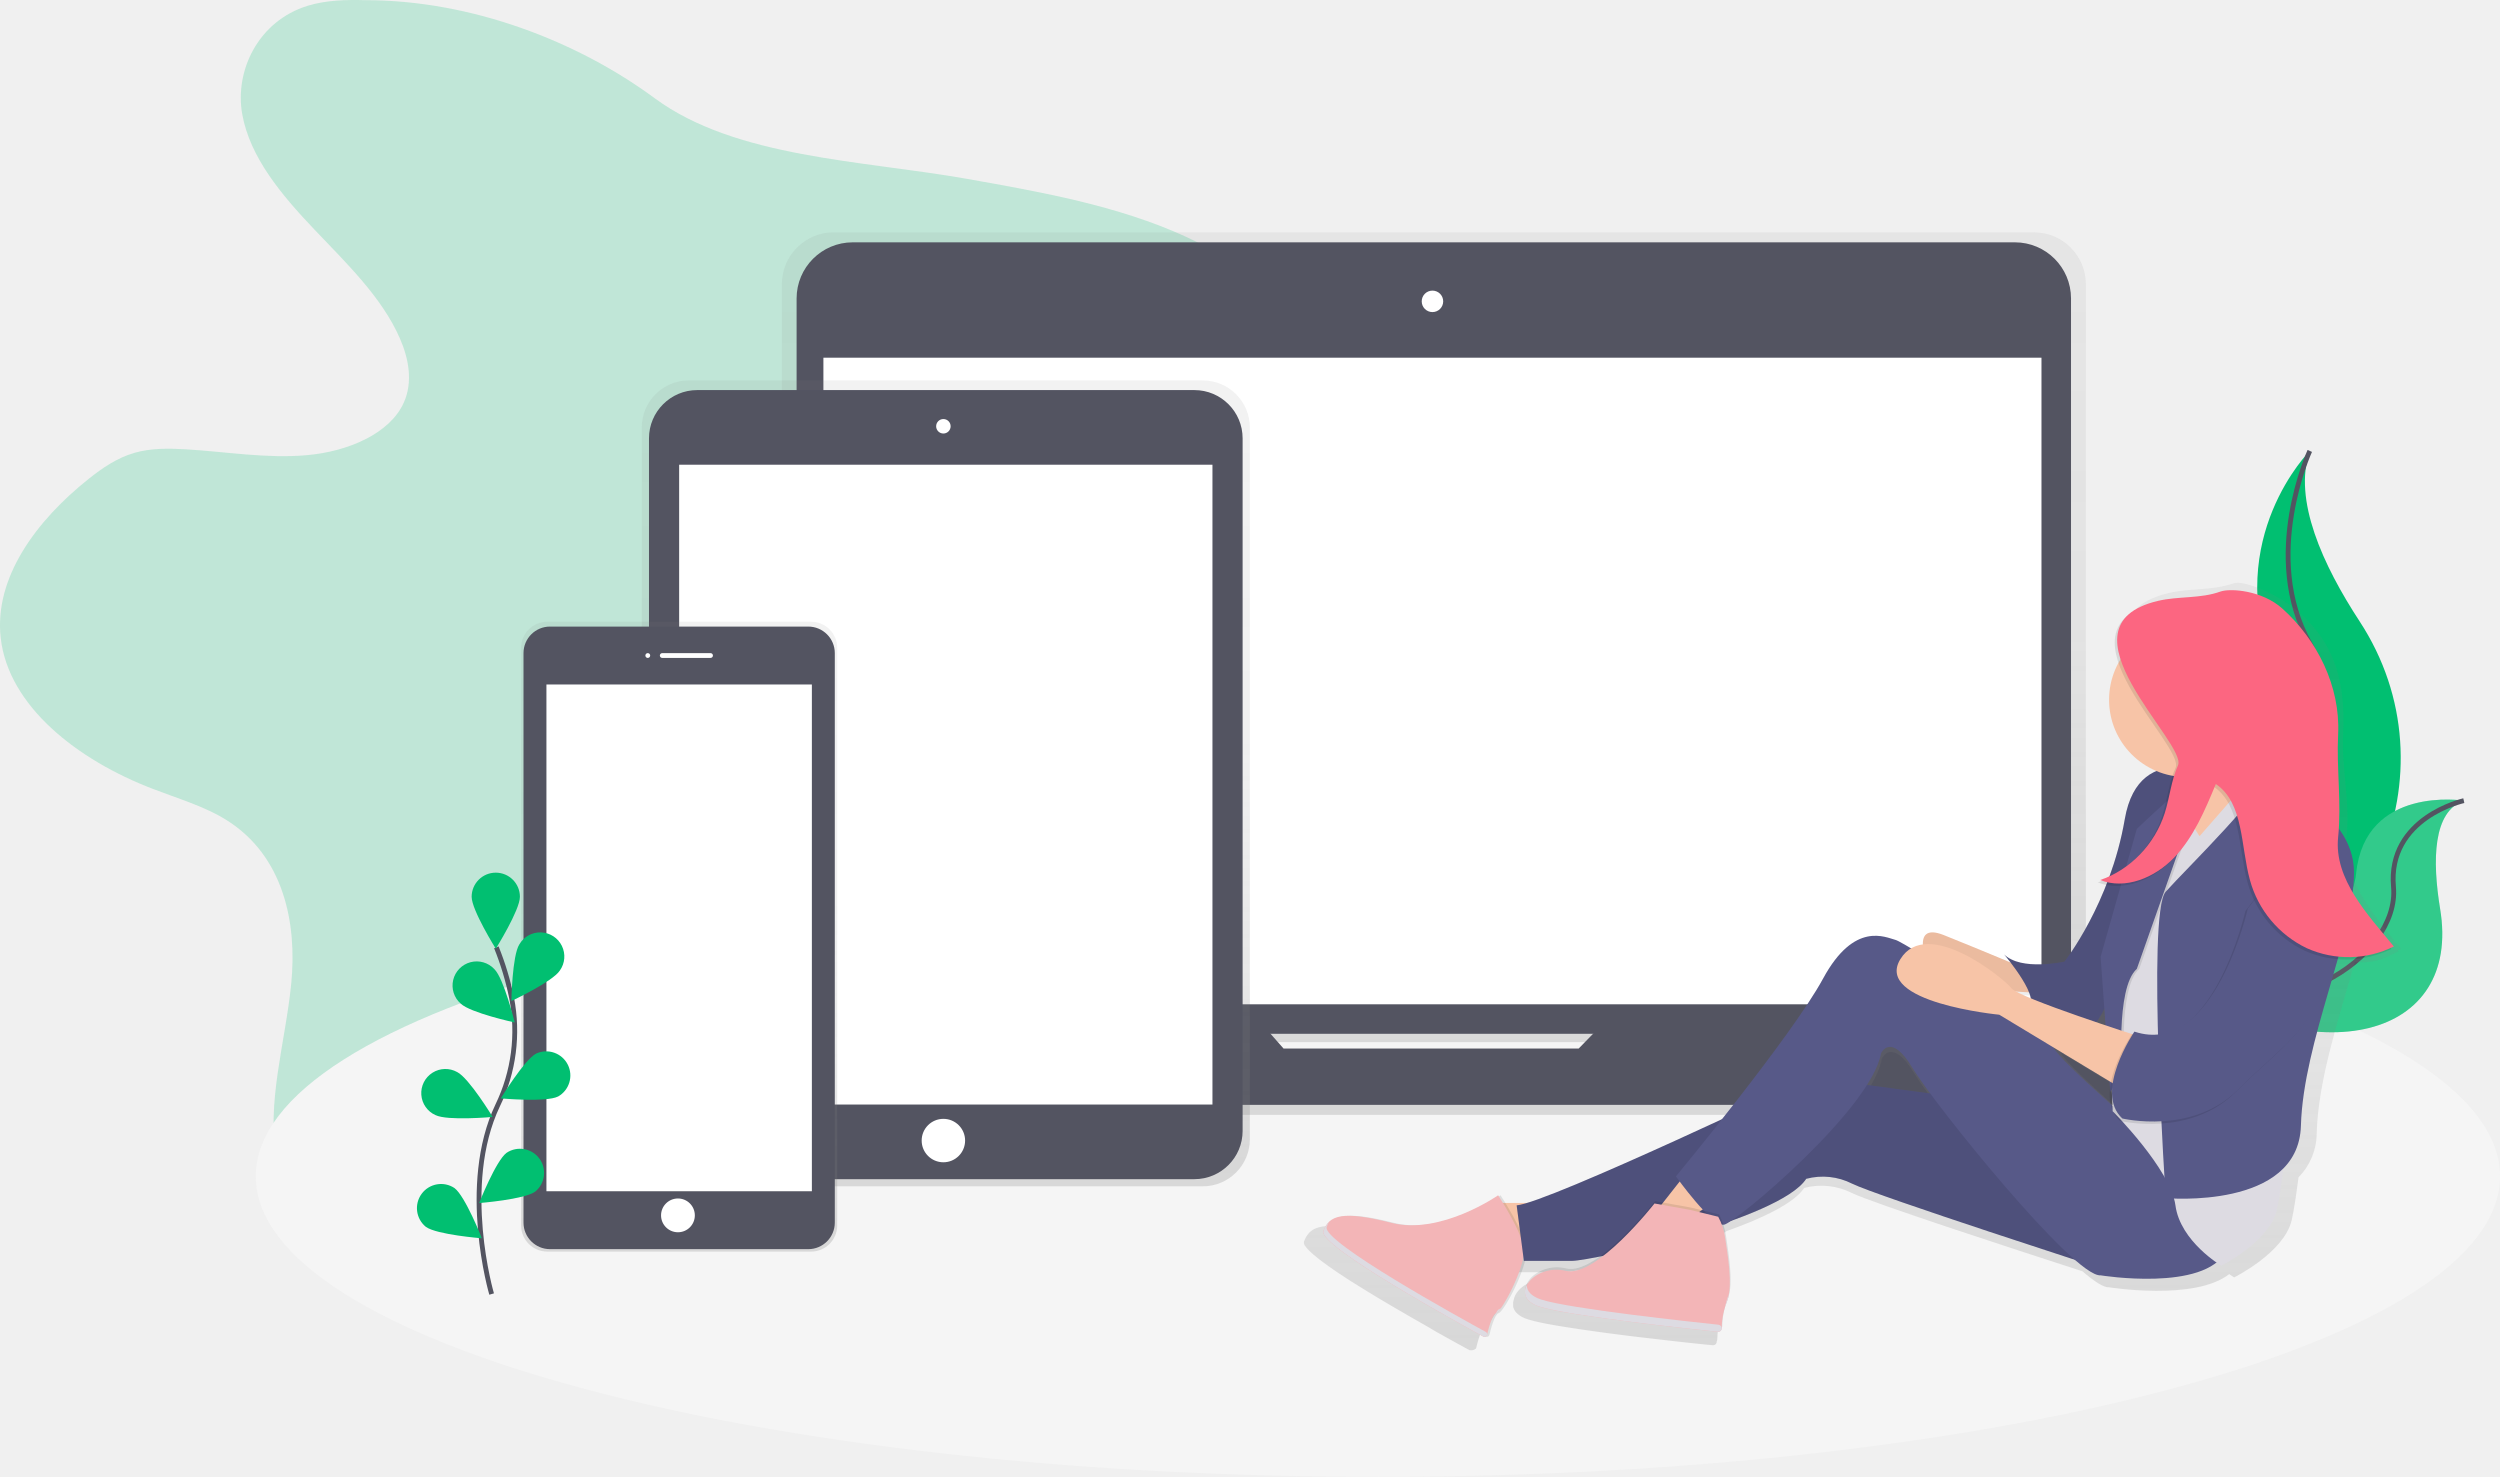
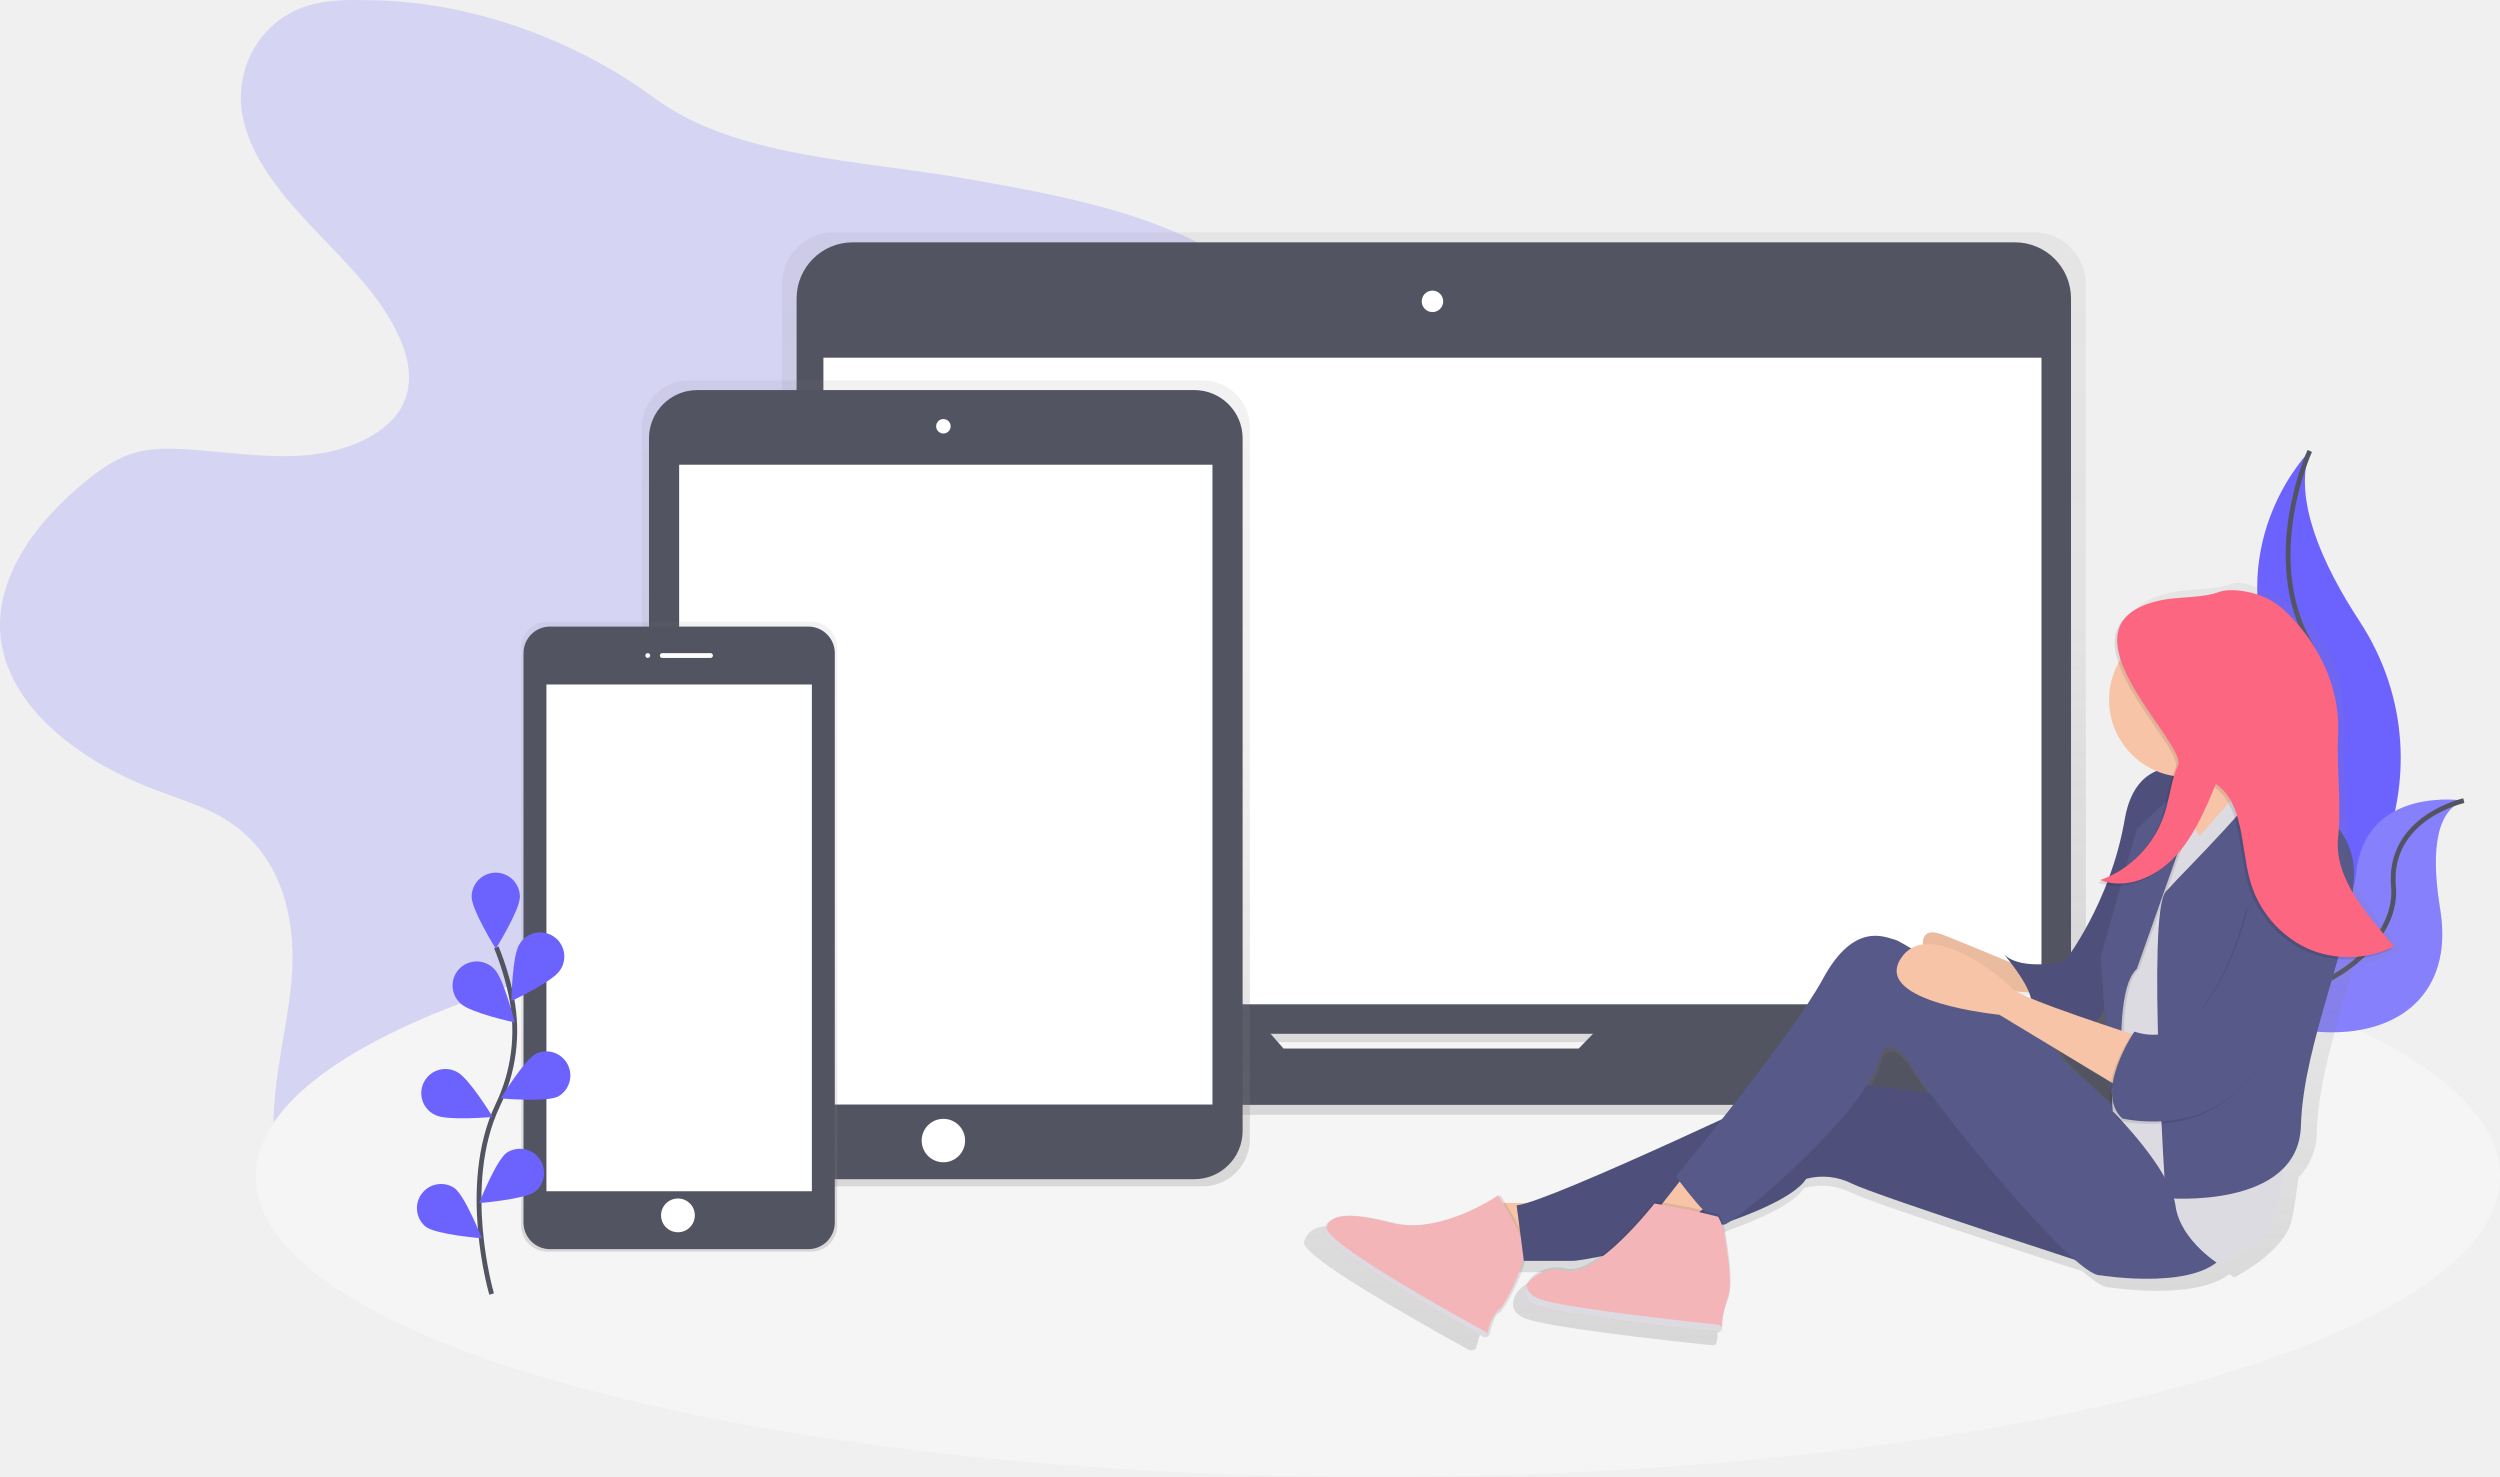
<svg xmlns="http://www.w3.org/2000/svg" xmlns:xlink="http://www.w3.org/1999/xlink" id="0315a8ac-3017-4957-93c4-92e478eebb20" data-name="Layer 1" width="1036" height="612" viewBox="0 0 1036 612">
  <defs>
    <linearGradient id="deacd444-d5db-4c24-9492-02e57292be3c" x1="675.05" y1="606.02" x2="675.05" y2="240.27" gradientUnits="userSpaceOnUse">
      <stop offset="0" stop-color="gray" stop-opacity="0.25" />
      <stop offset="0.54" stop-color="gray" stop-opacity="0.12" />
      <stop offset="1" stop-color="gray" stop-opacity="0.1" />
    </linearGradient>
    <linearGradient id="a1de9c2c-a914-4f57-a703-6b671b828453" x1="473.94" y1="635.65" x2="473.94" y2="301.65" xlink:href="#deacd444-d5db-4c24-9492-02e57292be3c" />
    <linearGradient id="33ead0d0-8f65-4117-bca2-44ecb419ecb0" x1="363.44" y1="662.65" x2="363.44" y2="401.65" xlink:href="#deacd444-d5db-4c24-9492-02e57292be3c" />
    <linearGradient id="9a5964b5-9011-4675-8f60-8033350848c0" x1="849.68" y1="703.66" x2="849.68" y2="385.5" xlink:href="#deacd444-d5db-4c24-9492-02e57292be3c" />
  </defs>
-   <path d="M233.4,144.07c-8.06-.23-16.32,0-23.88,2.32-20.57,6.32-30.32,27-27.15,44.87s16.21,33.44,29.74,47.67,28.19,28.3,35.61,45.31c3.7,8.49,5.43,18,1.67,26.48-5.8,13.07-23.29,20.37-40.08,21.89s-33.65-1.44-50.5-2.43c-7.07-.41-14.34-.46-21,1.45-7.31,2.08-13.4,6.33-19,10.76-21.85,17.38-39.34,41.09-36.51,66,3.2,28.23,31.74,50.54,63,62.51,10.35,4,21.3,7.18,30.41,12.84,24,14.93,29.39,42.93,27,67.64s-10.53,49.45-6,73.94c5.33,28.49,28.92,54.23,60.74,66.25,28.35,10.71,63.83,10,89-5.11,12.27-7.38,21.55-17.63,29.62-28.23a227.74,227.74,0,0,0,29.45-51c3.51-8.49,6.81-17.62,15-23.52,5-3.63,11.48-5.66,17.89-7.24,19.32-4.76,39.67-6.06,59.17-10.3S536.7,554,547.3,539.9c15-20,8-45.62,8.07-69.14.12-53.66,39.11-101.69,53.5-154,4.7-17.09,6.45-36-4.05-51.25-7.13-10.35-19.16-17.82-31.8-23.59-27.81-12.69-59.42-18.34-90.51-23.84-43.21-7.64-95.68-8.63-129.17-33.35C321.2,161,277.23,144.07,233.4,144.07Z" transform="translate(-82 -144)" fill="#01bf71" opacity="0.2" />
+   <path d="M233.4,144.07c-8.06-.23-16.32,0-23.88,2.32-20.57,6.32-30.32,27-27.15,44.87s16.21,33.44,29.74,47.67,28.19,28.3,35.61,45.31c3.7,8.49,5.43,18,1.67,26.48-5.8,13.07-23.29,20.37-40.08,21.89s-33.65-1.44-50.5-2.43c-7.07-.41-14.34-.46-21,1.45-7.31,2.08-13.4,6.33-19,10.76-21.85,17.38-39.34,41.09-36.51,66,3.2,28.23,31.74,50.54,63,62.51,10.35,4,21.3,7.18,30.41,12.84,24,14.93,29.39,42.93,27,67.64s-10.53,49.45-6,73.94c5.33,28.49,28.92,54.23,60.74,66.25,28.35,10.71,63.83,10,89-5.11,12.27-7.38,21.55-17.63,29.62-28.23a227.74,227.74,0,0,0,29.45-51c3.51-8.49,6.81-17.62,15-23.52,5-3.63,11.48-5.66,17.89-7.24,19.32-4.76,39.67-6.06,59.17-10.3S536.7,554,547.3,539.9c15-20,8-45.62,8.07-69.14.12-53.66,39.11-101.69,53.5-154,4.7-17.09,6.45-36-4.05-51.25-7.13-10.35-19.16-17.82-31.8-23.59-27.81-12.69-59.42-18.34-90.51-23.84-43.21-7.64-95.68-8.63-129.17-33.35C321.2,161,277.23,144.07,233.4,144.07Z" transform="translate(-82 -144)" fill="#6C63FF" opacity="0.2" />
  <ellipse cx="571" cy="487.48" rx="465" ry="124.52" fill="#f5f5f5" />
-   <path d="M1039.18,330.86s-35.83,35.83-15.6,89S988.9,561.45,988.9,561.45s.59-.09,1.68-.28c73.59-13,110.16-97.16,69.24-159.69C1044.61,378.24,1032.12,351,1039.18,330.86Z" transform="translate(-82 -144)" fill="#01bf71" />
+   <path d="M1039.18,330.86s-35.83,35.83-15.6,89S988.9,561.45,988.9,561.45s.59-.09,1.68-.28c73.59-13,110.16-97.16,69.24-159.69C1044.61,378.24,1032.12,351,1039.18,330.86Z" transform="translate(-82 -144)" fill="#6C63FF" />
  <path d="M1039.18,330.86s-20.23,43.92,0,79.75S1042.65,547,988.9,561.45" transform="translate(-82 -144)" fill="none" stroke="#535461" stroke-miterlimit="10" stroke-width="2" />
-   <path d="M1103,475.79s-40.89-6.51-44.61,30.13-78.62,41.72-78.62,41.72l1.4.93c61.84,40.59,121,25.86,112-28C1089.9,500.49,1090.17,480.36,1103,475.79Z" transform="translate(-82 -144)" fill="#01bf71" />
+   <path d="M1103,475.79s-40.89-6.51-44.61,30.13-78.62,41.72-78.62,41.72l1.4.93c61.84,40.59,121,25.86,112-28C1089.9,500.49,1090.17,480.36,1103,475.79Z" transform="translate(-82 -144)" fill="#6C63FF" />
  <path d="M1103,475.79s-40.89-6.51-44.61,30.13-78.62,41.72-78.62,41.72l1.4.93c61.84,40.59,121,25.86,112-28C1089.9,500.49,1090.17,480.36,1103,475.79Z" transform="translate(-82 -144)" fill="#f5f5f5" opacity="0.2" />
  <path d="M1103,475.79s-31.74,7-29.13,35.82-47.13,63.45-94.1,36" transform="translate(-82 -144)" fill="none" stroke="#535461" stroke-miterlimit="10" stroke-width="2" />
  <path d="M1008.37,563.92H944.13a21.42,21.42,0,0,0,2.24-9.57V261.79a21.51,21.51,0,0,0-21.51-21.51H427.52A21.51,21.51,0,0,0,406,261.79V554.36a21.42,21.42,0,0,0,2.24,9.57H341.73a5.69,5.69,0,0,0-5.69,5.69v4.59A31.82,31.82,0,0,0,367.86,606H982.24a31.82,31.82,0,0,0,31.82-31.82v-4.59A5.69,5.69,0,0,0,1008.37,563.92Zm-395.89,18.2L607,575.87H743.72l-6.1,6.26Z" transform="translate(-82 -144)" fill="url(#deacd444-d5db-4c24-9492-02e57292be3c)" />
  <rect x="330.11" y="100.42" width="528.12" height="327.99" rx="23.26" ry="23.26" fill="#535461" />
  <rect x="341.22" y="148.23" width="504.77" height="267.95" fill="#fff" />
  <circle cx="593.61" cy="124.88" r="4.45" fill="#fff" />
  <path d="M753.55,560.73,736.2,578.52H613.9l-15.67-17.79H349.29a5.56,5.56,0,0,0-5.56,5.56v4.48a31.1,31.1,0,0,0,31.1,31.1H975.28a31.1,31.1,0,0,0,31.1-31.1v-4.48a5.56,5.56,0,0,0-5.56-5.56Z" transform="translate(-82 -144)" fill="#535461" />
  <path d="M580.41,301.65H367.48a19.51,19.51,0,0,0-19.53,19.48v295a19.51,19.51,0,0,0,19.53,19.48H580.41a19.51,19.51,0,0,0,19.53-19.48v-295A19.51,19.51,0,0,0,580.41,301.65Z" transform="translate(-82 -144)" fill="url(#a1de9c2c-a914-4f57-a703-6b671b828453)" />
  <rect x="268.94" y="161.65" width="246" height="327" rx="20" ry="20" fill="#535461" />
  <rect x="281.44" y="192.58" width="221" height="265.14" fill="#fff" />
  <circle cx="390.94" cy="176.65" r="3" fill="#fff" />
  <circle cx="390.94" cy="472.65" r="9" fill="#fff" />
  <path d="M418.11,401.65H308.78a10.81,10.81,0,0,0-10.83,10.79V651.86a10.81,10.81,0,0,0,10.83,10.79H418.11a10.81,10.81,0,0,0,10.83-10.79V412.44A10.81,10.81,0,0,0,418.11,401.65Z" transform="translate(-82 -144)" fill="url(#33ead0d0-8f65-4117-bca2-44ecb419ecb0)" />
  <rect x="216.94" y="259.65" width="129" height="258" rx="11" ry="11" fill="#535461" />
  <rect x="226.44" y="283.65" width="110" height="210" fill="#fff" />
  <circle cx="268.44" cy="271.65" r="1" fill="#fff" />
  <rect x="273.44" y="270.65" width="22" height="2" rx="1" ry="1" fill="#fff" />
  <circle cx="280.94" cy="503.65" r="7" fill="#fff" />
  <path d="M285.73,680.25s-13.26-45,2.49-78.14A71.09,71.09,0,0,0,294,557.5a119.57,119.57,0,0,0-6.31-20.93" transform="translate(-82 -144)" fill="none" stroke="#535461" stroke-miterlimit="10" stroke-width="2" />
-   <path d="M297.45,515.63c0,5.52-10,21.51-10,21.51s-10-16-10-21.51a10,10,0,0,1,20,0Z" transform="translate(-82 -144)" fill="#01bf71" />
-   <path d="M314,546.19c-3,4.63-20.08,12.63-20.08,12.63s.31-18.86,3.31-23.49A10,10,0,1,1,314,546.19Z" transform="translate(-82 -144)" fill="#01bf71" />
-   <path d="M313.24,598.4c-4.93,2.48-23.71.77-23.71.77s9.79-16.12,14.71-18.6a10,10,0,0,1,9,17.84Z" transform="translate(-82 -144)" fill="#01bf71" />
-   <path d="M303.8,637.79c-4.44,3.28-23.24,4.76-23.24,4.76s6.92-17.54,11.36-20.82a10,10,0,0,1,11.88,16.06Z" transform="translate(-82 -144)" fill="#01bf71" />
-   <path d="M272.91,559.89c4,3.84,22.39,7.83,22.39,7.83s-4.51-18.31-8.47-22.15a10,10,0,1,0-13.92,14.33Z" transform="translate(-82 -144)" fill="#01bf71" />
-   <path d="M262.45,606.09c4.93,2.48,23.71.77,23.71.77s-9.79-16.12-14.71-18.6a10,10,0,1,0-9,17.84Z" transform="translate(-82 -144)" fill="#01bf71" />
-   <path d="M258.45,652.39c4.44,3.28,23.24,4.76,23.24,4.76s-6.92-17.54-11.36-20.82a10,10,0,0,0-11.88,16.06Z" transform="translate(-82 -144)" fill="#01bf71" />
+   <path d="M297.45,515.63c0,5.52-10,21.51-10,21.51s-10-16-10-21.51a10,10,0,0,1,20,0Z" transform="translate(-82 -144)" fill="#6C63FF" />
+   <path d="M314,546.19c-3,4.63-20.08,12.63-20.08,12.63s.31-18.86,3.31-23.49A10,10,0,1,1,314,546.19Z" transform="translate(-82 -144)" fill="#6C63FF" />
+   <path d="M313.24,598.4c-4.93,2.48-23.71.77-23.71.77s9.79-16.12,14.71-18.6a10,10,0,0,1,9,17.84Z" transform="translate(-82 -144)" fill="#6C63FF" />
+   <path d="M303.8,637.79c-4.44,3.28-23.24,4.76-23.24,4.76s6.92-17.54,11.36-20.82a10,10,0,0,1,11.88,16.06Z" transform="translate(-82 -144)" fill="#6C63FF" />
+   <path d="M272.91,559.89c4,3.84,22.39,7.83,22.39,7.83s-4.51-18.31-8.47-22.15a10,10,0,1,0-13.92,14.33Z" transform="translate(-82 -144)" fill="#6C63FF" />
+   <path d="M262.45,606.09c4.93,2.48,23.71.77,23.71.77s-9.79-16.12-14.71-18.6a10,10,0,1,0-9,17.84Z" transform="translate(-82 -144)" fill="#6C63FF" />
+   <path d="M258.45,652.39c4.44,3.28,23.24,4.76,23.24,4.76s-6.92-17.54-11.36-20.82a10,10,0,0,0-11.88,16.06Z" transform="translate(-82 -144)" fill="#6C63FF" />
  <path d="M1077,537.1c-11.07-13.43-24.48-28.86-22.6-46.73,1.52-14.47-2.12-27.85-1.4-42.37,1-20.63-3.14-36.78-18-50-8.68-7.73-23.19-13.8-27.51-12.25-8.56,3.06-17.9,1.89-26.71,4-6.69,1.56-11.14,4-13.9,7-5.55,5-5.64,12-3.11,19.45A32.85,32.85,0,0,0,980,462.28c-6.17,2.58-11.5,8.52-13.58,20.58a140.68,140.68,0,0,1-6.53,24.31,39.51,39.51,0,0,1-4,1.61c.3.12.61.2.91.31-.65.25-1.29.5-2,.72a21.21,21.21,0,0,0,3.65,1.06c-8,20.21-18,32.73-18,32.73s-18.65,4.12-25.9-3.09c0,0,1.18,1.38,2.78,3.45-7.09-2.94-18.73-7.74-28.68-11.69-7.22-2.87-9.07,0-9,4a13.32,13.32,0,0,0-5,1.68,48.67,48.67,0,0,0-6.69-3.6c-4.14-1-17.61-8.24-31.08,16.47-7.84,14.37-27.94,40.6-43.39,60-30.05,13.82-69.17,31.32-83.71,35.72h-9.32c-1.22-2-2.07-3.26-2.07-3.26l-.72.48-.31-.48s-18.3,12.67-36.88,12.77a35,35,0,0,1-7.84-1c-8.54-2.15-14.56-3.11-18.86-3-5.09-.09-8,1.12-9.76,3.4h0a8.94,8.94,0,0,0-.65.94v0a11.05,11.05,0,0,0-.54,1l0,0c-.16.36-.32.74-.46,1.13a2.32,2.32,0,0,0,.58,1.95,10.42,10.42,0,0,0,.81,1l.52.56c2.34,2.42,6.6,5.63,11.9,9.21,1.53,1,3.15,2.1,4.84,3.19l3.21,2,2.87,1.79,1.15.71,1.28.78,2.29,1.39,1.36.82,2.57,1.53,2.08,1.23c5.44,3.21,10.86,6.32,15.75,9.08L677,695.8l.33.18,2.2,1.23,3.8,2.11,2.61,1.44,1.22.67,1.31.72.26.14,2.28,1.24a3.3,3.3,0,0,0,2.66-.72c.66-2.8,2.27-8.8,4-9.26S706.89,680,709,671.24h20.22a89.13,89.13,0,0,0,11.84-1.82c-5.22,3.72-10.39,6.06-14.41,5.06-8.5-2.11-16.55,3.07-17.36,8.18,0,.11-.07.21-.1.32s-.05.21-.07.31-.06.25-.08.38,0,.21,0,.32,0,.25,0,.38,0,.21,0,.31,0,.26,0,.39,0,.2,0,.3.06.27.1.41,0,.18.07.26a5,5,0,0,0,.22.53l.05.13a5.38,5.38,0,0,0,.38.63l.16.21c.1.14.21.28.33.41l.23.23c.12.12.25.24.38.36l.28.23.45.33.33.22.54.32.36.19.68.32.34.15c.36.15.74.29,1.15.42.65.21,1.42.43,2.29.65l.87.21,1.27.29.67.15q1.3.28,2.76.56l1.35.25,1.1.2,2.53.44c1.58.27,3.23.54,5,.8l4.36.66,5.68.81,1.26.17,2,.28,2.93.39,2,.26h0l5.19.66,1.62.2,3.27.4c4.3.52,8.46,1,12.29,1.43l4.43.5,2.24.25,1,.1,2.68.29,1.49.16,1.84.19,2.59.27.28,0,1.66.17h0a1.51,1.51,0,0,0,1.67-1.47v0h0c0-.05,0-.11,0-.17a1.46,1.46,0,0,0,.24-.78,34,34,0,0,1,.93-7.32c.11-.41.24-.83.38-1.25l.16-.48c.18-.51.36-1,.57-1.55a11.12,11.12,0,0,0,.39-1.14c0-.12.07-.24.11-.37s.1-.41.14-.62c2.08-7.11-.43-20.37-1.15-25.58a27.77,27.77,0,0,0-1.14-4.9,2,2,0,0,0,.39,0,11.79,11.79,0,0,0,3-1.63c15.28-5.45,28.16-11.68,32.23-17.92a27.91,27.91,0,0,1,19.68,2.06c7.91,3.93,67.75,23.46,95.61,32.48,5,4.31,8.92,6.83,11.09,6.64,0,0,35.47,5.74,49.73-5.46,1.27.88,2.07,1.35,2.07,1.35s20.72-10.29,23.83-23.68c1-4.34,1.91-10.74,2.84-17.82a25.91,25.91,0,0,0,7.52-18.21c.65-22.48,9.36-48.16,15.82-71,7.84.62,10.87-.86,18.06-4.41l-.32-.41C1076.1,537.52,1076.55,537.32,1077,537.1ZM958.21,570.77l-4-1.33a33,33,0,0,0,3.45-5.74Zm-22.29,9.46,24,14.4.21,2.93a21,21,0,0,0,.2,6.7C949.75,594.86,937.37,583.45,935.91,580.22Zm-9.8-21c-2.62-1.08-4.79-2.06-6.28-2.87,2,.14,3.9.26,5.56.35A12.44,12.44,0,0,1,926.12,559.23Zm-64.28,23.47s4.14-9.26,13.47,6.18c1.45,2.4,4.12,6.22,7.65,10.95L855.8,596.2C859,591.24,861.15,586.63,861.84,582.71Z" transform="translate(-82 -144)" fill="url(#9a5964b5-9011-4675-8f60-8033350848c0)" />
  <path d="M921.5,545.5s-19-8-34-14-6,14-6,14,25,7,25,8,21,2,21,2Z" transform="translate(-82 -144)" fill="#f7c4a7" />
  <path d="M921.5,545.5s-19-8-34-14-6,14-6,14,25,7,25,8,21,2,21,2Z" transform="translate(-82 -144)" opacity="0.05" />
  <path d="M1002.5,466.5s-34-18-40,17-25,59-25,59-18,4-25-3c0,0,17,20,9,22,0,0,18,13,26,9s14-31,17-38S978.5,464.5,1002.5,466.5Z" transform="translate(-82 -144)" fill="#575988" />
  <path d="M1002.5,466.5s-34-18-40,17-25,59-25,59-18,4-25-3c0,0,17,20,9,22,0,0,18,13,26,9s14-31,17-38S978.5,464.5,1002.5,466.5Z" transform="translate(-82 -144)" opacity="0.1" />
  <path d="M983.5,454.5s21,24,22,44,24-21,26-22-20-35-22-46S983.5,454.5,983.5,454.5Z" transform="translate(-82 -144)" fill="#f7c4a7" />
  <polygon points="916 320.75 902.75 332.75 909 358 926 342 924 326 916 320.75" fill="#f7c4a7" />
  <polygon points="639.5 498.5 616.5 498.5 625.5 520.5 647.5 514.5 639.5 498.5" fill="#f7c4a7" />
  <path d="M703.82,639.33S680,655.92,659.65,650.76s-25.88-3.23-28.25,3.43c-2.19,6.13,56.84,38.55,66.25,43.67a1.08,1.08,0,0,0,1.57-.7c.64-2.72,2.19-8.55,3.85-9,2.16-.58,12-19,11.46-26.24S703.82,639.33,703.82,639.33Z" transform="translate(-82 -144)" opacity="0.1" />
  <path d="M702.82,639.33S679,655.92,658.65,650.76s-25.88-3.23-28.25,3.43c-2.19,6.13,56.84,38.55,66.25,43.67a1.08,1.08,0,0,0,1.57-.7c.64-2.72,2.19-8.55,3.85-9,2.16-.58,12-19,11.46-26.24S702.82,639.33,702.82,639.33Z" transform="translate(-82 -144)" fill="#f3b5b7" />
  <path d="M899.5,599.5l-67-9s-109,52-122,53l3,23h20c8,0,86-17,97-34a26.78,26.78,0,0,1,19,2c10,5,106,36,106,36Z" transform="translate(-82 -144)" fill="#575988" />
  <path d="M899.5,599.5l-67-9s-109,52-122,53l3,23h20c8,0,86-17,97-34a26.78,26.78,0,0,1,19,2c10,5,106,36,106,36Z" transform="translate(-82 -144)" opacity="0.1" />
  <polygon points="698.5 486.5 687.5 500.5 698.5 506.5 714.5 494.5 698.5 486.5" fill="#f7c4a7" />
  <path d="M971.5,614.5s-36-30.82-38.49-36.41S871.5,534.5,867.5,533.5s-17-8-30,16-61,82-61,82,15,21,20,20,61-48,65-71c0,0,4-9,13,6s67,87,78,86c0,0,43,7,52-10S971.5,614.5,971.5,614.5Z" transform="translate(-82 -144)" fill="#575988" />
  <path d="M992,468s-12.5,5.5-13.5,28.5-23,62-23,62l2,46s24,24,26,39,19,25,19,25,20-10,23-23,5-45,10-57,2-87,2-87l-15-26-8-9-21,24S982,475,992,468Z" transform="translate(-82 -144)" fill="#dddbe2" />
  <path d="M962.5,589.5s-3-36,6-44l18-51S993,470,992,468s-23.5,19.5-23.5,19.5l-15,53,4,56Z" transform="translate(-82 -144)" opacity="0.1" />
  <path d="M961.5,589.5s-3-36,6-44l18-51s7-25,6-27-24,20-24,20l-15,53,4,56Z" transform="translate(-82 -144)" fill="#575988" />
  <path d="M968.5,573.5s-50-16-53-20-35-30-46-12,41,23,41,23l53,32Z" transform="translate(-82 -144)" fill="#f7c4a7" />
  <path d="M782.67,644.41l-14.8-2.66S743.63,672.8,731,669.65s-24.25,10.44-10.91,14.8c12.05,3.94,64.09,9.45,74,10.47a1.46,1.46,0,0,0,1.61-1.42A31.84,31.84,0,0,1,798,682.23c2.67-6.55,0-20.62-.74-26a25.83,25.83,0,0,0-2.91-9Z" transform="translate(-82 -144)" opacity="0.1" />
  <path d="M782.42,645.38l-14.8-2.66s-24.24,31.05-36.85,27.91-24.25,10.44-10.91,14.8c12.05,3.94,64.09,9.45,74,10.47a1.46,1.46,0,0,0,1.61-1.42,31.84,31.84,0,0,1,2.21-11.26c2.67-6.55,0-20.62-.74-26a25.83,25.83,0,0,0-2.91-9Z" transform="translate(-82 -144)" fill="#f3b5b7" />
  <circle cx="909" cy="290" r="32" opacity="0.1" />
  <circle cx="906" cy="290" r="32" fill="#f7c4a7" />
  <path d="M1019.5,465.5s38,13,38,40-21,70-22,105-56,30-56,30-8-118,0-127S1023.5,469.5,1019.5,465.5Z" transform="translate(-82 -144)" fill="#575988" />
  <path d="M1012.5,521.5s-14,62-47,51c0,0-17,25-5,36,0,0,29,7,48-12s33-26,36-49,5-55-5-52S1012.5,521.5,1012.5,521.5Z" transform="translate(-82 -144)" opacity="0.1" />
  <path d="M1013.5,520.5s-14,62-47,51c0,0-17,25-5,36,0,0,29,7,48-12s33-26,36-49,5-55-5-52S1013.5,520.5,1013.5,520.5Z" transform="translate(-82 -144)" fill="#575988" />
  <path d="M798.54,680c0,.09-.06.2-.09.28a29.28,29.28,0,0,0-1.57,5.29c.24-.78.52-1.58.84-2.38A14.52,14.52,0,0,0,798.54,680Z" transform="translate(-82 -144)" fill="#dddbe2" />
  <path d="M720.59,682.51c-4.12-1.35-5.85-3.57-5.92-5.91-1.7,3.26-.63,6.92,5.19,8.82,12.05,3.94,64.1,9.45,74,10.47a1.46,1.46,0,0,0,1.61-1.43v0a1.47,1.47,0,0,0-1.31-1.49C783.3,691.81,732.48,686.39,720.59,682.51Z" transform="translate(-82 -144)" fill="#dddbe2" />
  <path d="M631.78,652.43a12.32,12.32,0,0,1,1-2.12,9.75,9.75,0,0,0-2.35,3.88c-2.19,6.13,56.84,38.55,66.25,43.67a1.08,1.08,0,0,0,1.57-.71v0a1.08,1.08,0,0,0-.53-1.2C687.32,690.26,629.62,658.49,631.78,652.43Z" transform="translate(-82 -144)" fill="#dddbe2" />
  <path d="M703.44,686.41c-.53.14-1.05.85-1.54,1.82l.16-.06c.44-.12,1.19-1,2.1-2.3A1.94,1.94,0,0,1,703.44,686.41Z" transform="translate(-82 -144)" fill="#dddbe2" />
  <path d="M983.56,462.17c-2.82,6.22-3.41,13.23-5.48,19.75-4.11,12.93-14.42,23.63-26.77,27.76,10.39,4.14,22.65-.92,30.68-9.32s12.74-19.58,17.25-30.46c11.66,7.84,10.24,25.86,14.16,39.89a44.24,44.24,0,0,0,23.55,28.15,42.17,42.17,0,0,0,36.07-.73c-10.69-13-25.91-30.93-24.1-48.29,1.47-14.06-8.62-24.8-7.93-38.91,1-20-6.66-30.16-21-43-8.38-7.51,4.81-18.1-6-15-4.25,1.22-8.73-3.33-12.9-1.83-8.26,3-17.28,1.84-25.78,3.84C931.13,404.4,987.68,453.09,983.56,462.17Z" transform="translate(-82 -144)" opacity="0.1" />
  <path d="M984.56,461.17c-2.82,6.22-3.41,13.23-5.48,19.75-4.11,12.93-14.42,23.63-26.77,27.76,10.39,4.14,22.65-.92,30.68-9.32s12.74-19.58,17.25-30.46c11.66,7.84,10.24,25.86,14.16,39.89a44.24,44.24,0,0,0,23.55,28.15,42.17,42.17,0,0,0,36.07-.73c-10.69-13-24.91-27.93-23.1-45.29,1.47-14.06-.72-28.51,0-42.61,1-20-8.81-39.32-23.16-52.16-8.38-7.51-21.47-8.47-25.65-7-8.26,3-17.28,1.84-25.78,3.84C932.13,403.4,988.68,452.09,984.56,461.17Z" transform="translate(-82 -144)" fill="#fc6681" />
</svg>
